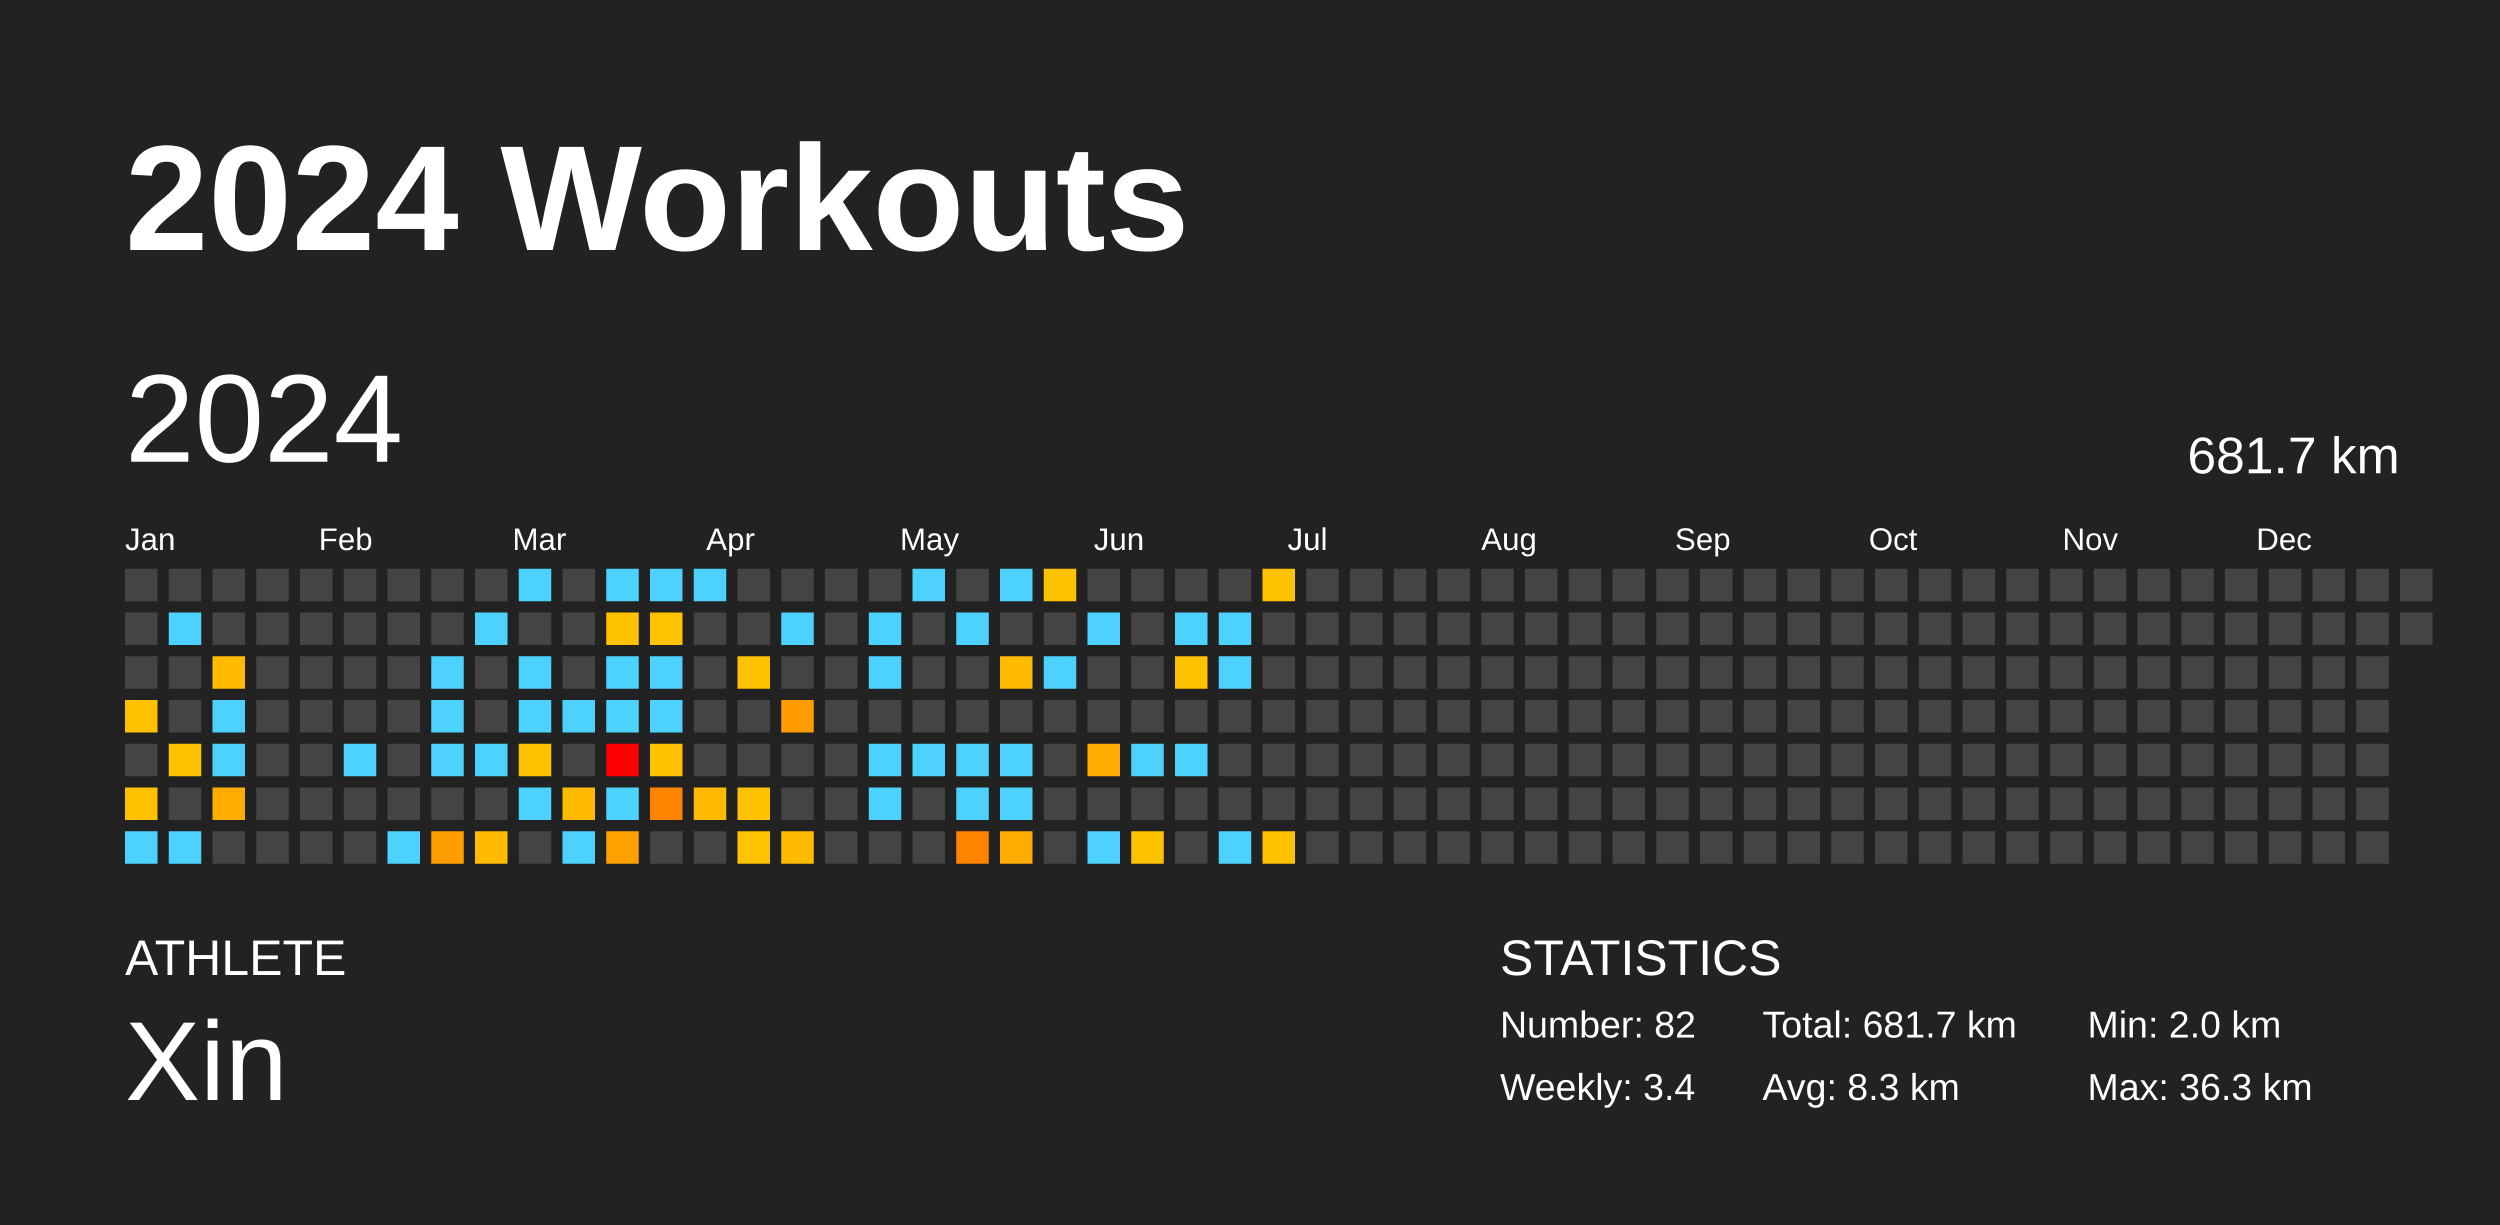
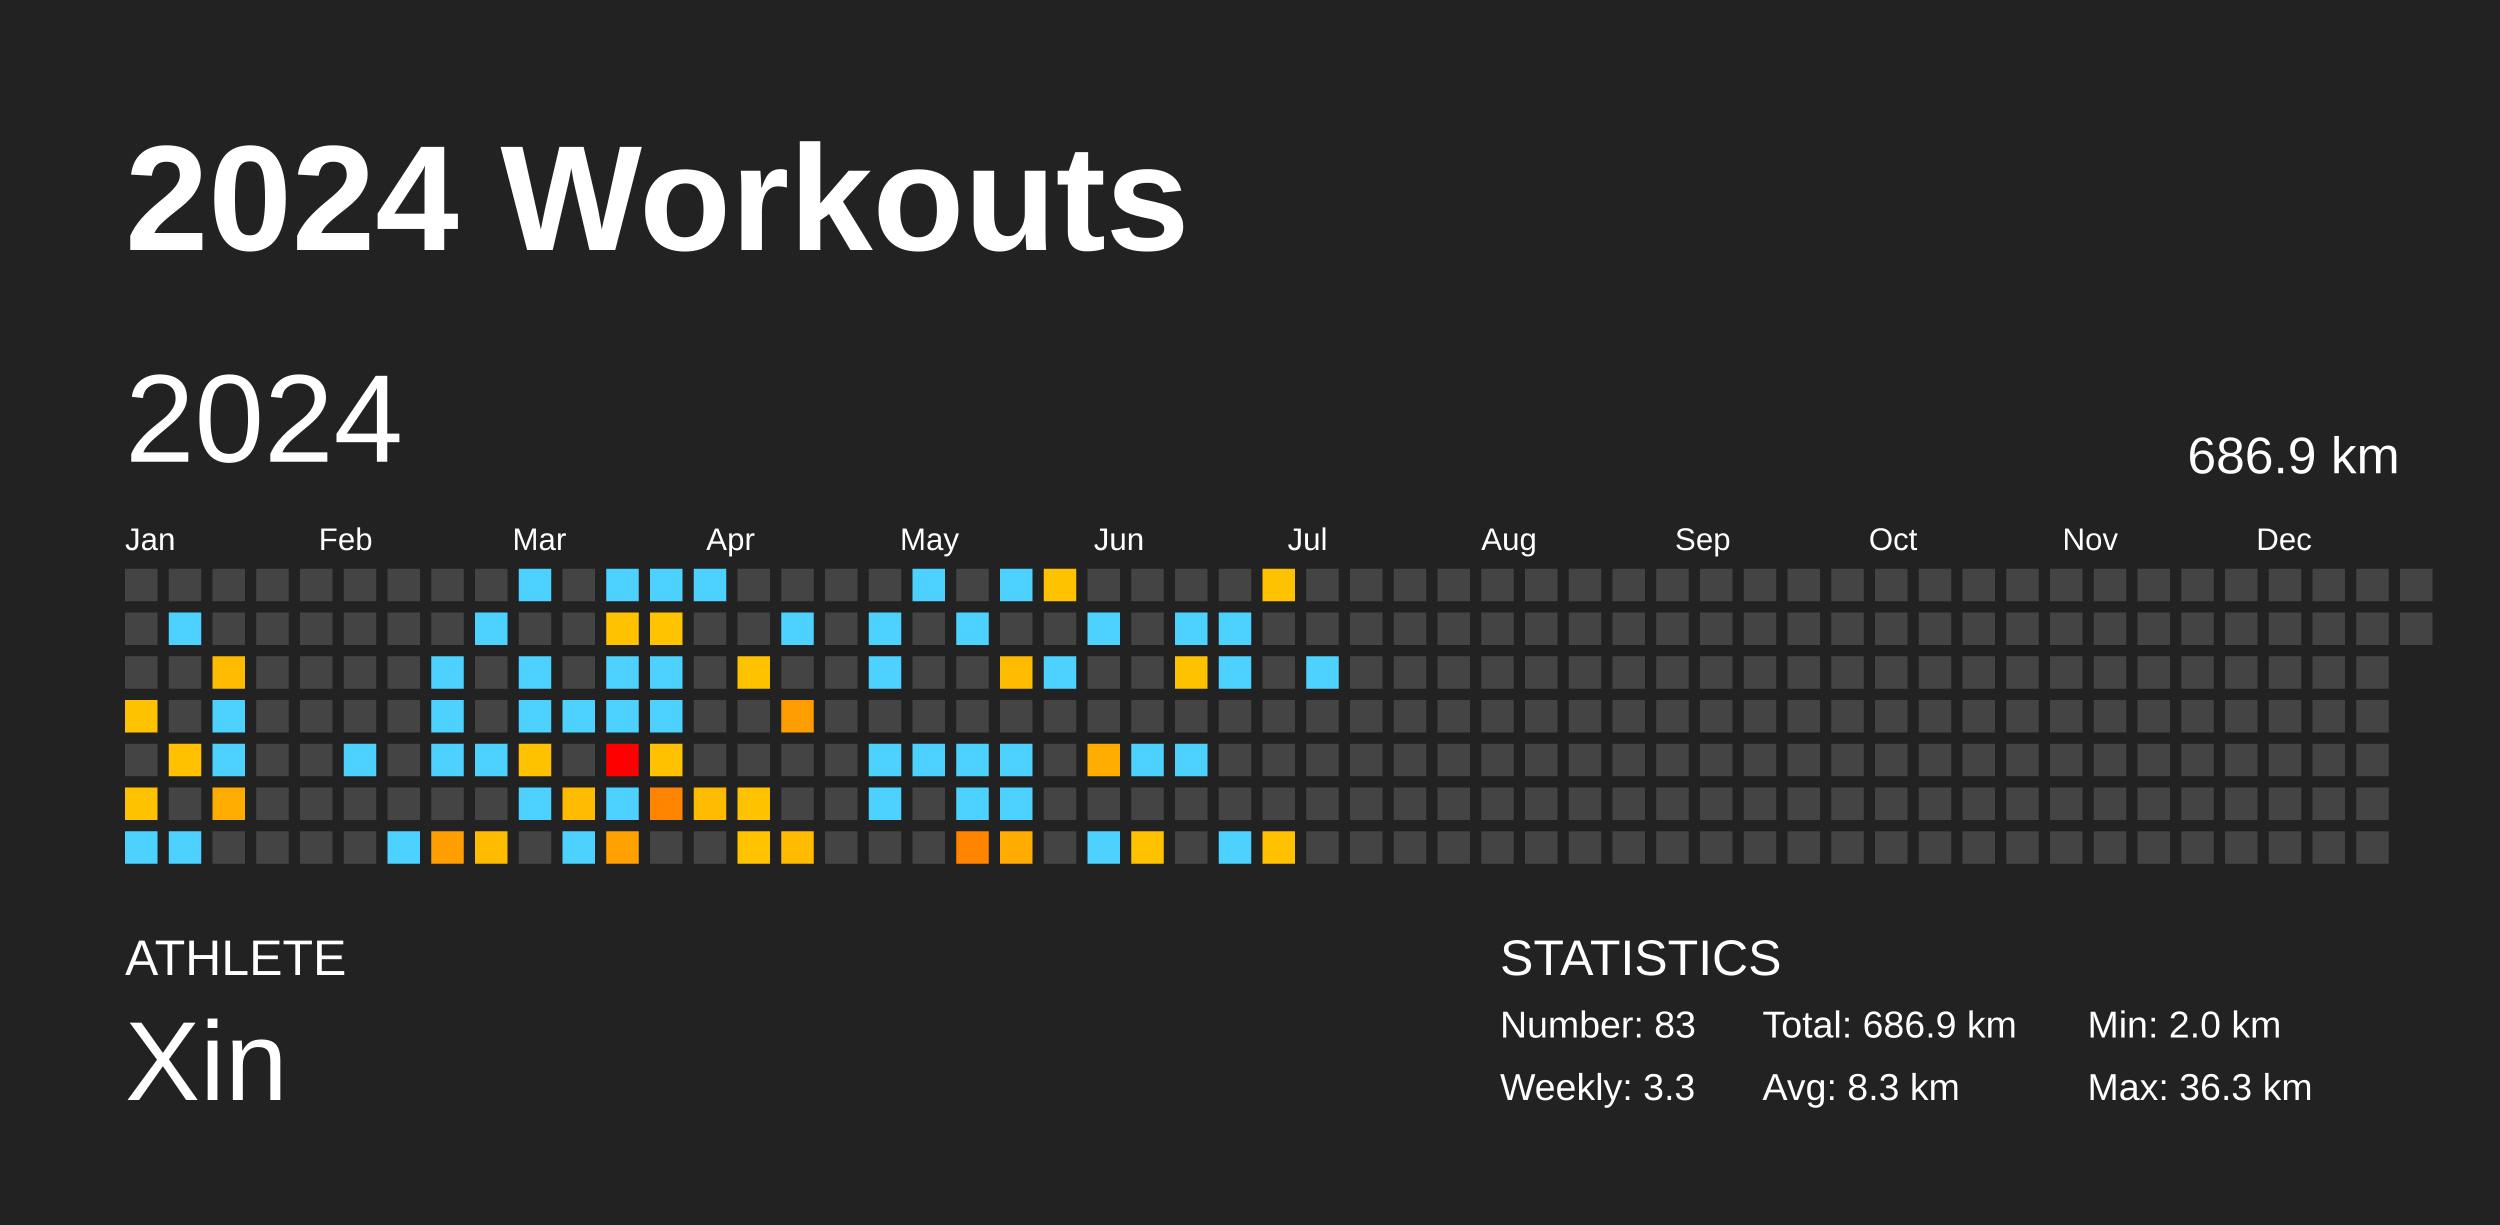
<svg xmlns="http://www.w3.org/2000/svg" baseProfile="full" height="98mm" version="1.1" viewBox="0,0,200,98" width="200mm">
  <defs />
  <rect fill="#222222" height="98" width="200" x="0" y="0" />
  <text fill="#FFFFFF" style="font-size:12px; font-family:Arial; font-weight:bold;" x="10" y="20">2024 Workouts</text>
  <text fill="#FFFFFF" style="font-size:4px; font-family:Arial" x="10" y="78">ATHLETE</text>
  <text fill="#FFFFFF" style="font-size:9px; font-family:Arial" x="10" y="88">Xin</text>
  <text fill="#FFFFFF" style="font-size:4px; font-family:Arial" x="120" y="78">STATISTICS</text>
-   <text fill="#FFFFFF" style="font-size:3px; font-family:Arial" x="120" y="83">Number: 82</text>
-   <text fill="#FFFFFF" style="font-size:3px; font-family:Arial" x="120" y="88">Weekly: 3.4</text>
-   <text fill="#FFFFFF" style="font-size:3px; font-family:Arial" x="141" y="83">Total: 681.7 km</text>
+   <text fill="#FFFFFF" style="font-size:3px; font-family:Arial" x="120" y="83">Number: 83</text>
+   <text fill="#FFFFFF" style="font-size:3px; font-family:Arial" x="120" y="88">Weekly: 3.3</text>
+   <text fill="#FFFFFF" style="font-size:3px; font-family:Arial" x="141" y="83">Total: 686.9 km</text>
  <text fill="#FFFFFF" style="font-size:3px; font-family:Arial" x="141" y="88">Avg: 8.3 km</text>
  <text fill="#FFFFFF" style="font-size:3px; font-family:Arial" x="167" y="83">Min: 2.0 km</text>
  <text fill="#FFFFFF" style="font-size:3px; font-family:Arial" x="167" y="88">Max: 36.3 km</text>
  <text dominant-baseline="hanging" fill="#FFFFFF" style="font-size:10.0px; font-family:Arial;" x="10" y="30">2024</text>
-   <text dominant-baseline="hanging" fill="#FFFFFF" style="font-size:4.125px; font-family:Arial;" x="175" y="35">681.7 km</text>
+   <text dominant-baseline="hanging" fill="#FFFFFF" style="font-size:4.125px; font-family:Arial;" x="175" y="35">686.9 km</text>
  <text fill="#FFFFFF" style="font-size:2.5px; font-family:Arial" x="10.0" y="44">Jan</text>
  <text fill="#FFFFFF" style="font-size:2.5px; font-family:Arial" x="25.5" y="44">Feb</text>
  <text fill="#FFFFFF" style="font-size:2.5px; font-family:Arial" x="41.0" y="44">Mar</text>
  <text fill="#FFFFFF" style="font-size:2.5px; font-family:Arial" x="56.5" y="44">Apr</text>
  <text fill="#FFFFFF" style="font-size:2.5px; font-family:Arial" x="72.0" y="44">May</text>
  <text fill="#FFFFFF" style="font-size:2.5px; font-family:Arial" x="87.5" y="44">Jun</text>
  <text fill="#FFFFFF" style="font-size:2.5px; font-family:Arial" x="103.0" y="44">Jul</text>
  <text fill="#FFFFFF" style="font-size:2.5px; font-family:Arial" x="118.5" y="44">Aug</text>
  <text fill="#FFFFFF" style="font-size:2.5px; font-family:Arial" x="134.0" y="44">Sep</text>
  <text fill="#FFFFFF" style="font-size:2.5px; font-family:Arial" x="149.5" y="44">Oct</text>
  <text fill="#FFFFFF" style="font-size:2.5px; font-family:Arial" x="165.0" y="44">Nov</text>
  <text fill="#FFFFFF" style="font-size:2.5px; font-family:Arial" x="180.5" y="44">Dec</text>
  <rect fill="#444444" height="2.6" width="2.6" x="10.0" y="45.5" />
  <rect fill="#444444" height="2.6" width="2.6" x="10.0" y="49.0" />
  <rect fill="#444444" height="2.6" width="2.6" x="10.0" y="52.5" />
  <rect fill="#ffc200" height="2.6" width="2.6" x="10.0" y="56.0" />
  <rect fill="#444444" height="2.6" width="2.6" x="10.0" y="59.5" />
  <rect fill="#ffc200" height="2.6" width="2.6" x="10.0" y="63.0" />
  <rect fill="#4dd2ff" height="2.6" width="2.6" x="10.0" y="66.5" />
  <rect fill="#444444" height="2.6" width="2.6" x="13.5" y="45.5" />
  <rect fill="#4dd2ff" height="2.6" width="2.6" x="13.5" y="49.0" />
  <rect fill="#444444" height="2.6" width="2.6" x="13.5" y="52.5" />
  <rect fill="#444444" height="2.6" width="2.6" x="13.5" y="56.0" />
  <rect fill="#ffc100" height="2.6" width="2.6" x="13.5" y="59.5" />
  <rect fill="#444444" height="2.6" width="2.6" x="13.5" y="63.0" />
  <rect fill="#4dd2ff" height="2.6" width="2.6" x="13.5" y="66.5" />
  <rect fill="#444444" height="2.6" width="2.6" x="17.0" y="45.5" />
  <rect fill="#444444" height="2.6" width="2.6" x="17.0" y="49.0" />
  <rect fill="#ffbb00" height="2.6" width="2.6" x="17.0" y="52.5" />
  <rect fill="#4dd2ff" height="2.6" width="2.6" x="17.0" y="56.0" />
  <rect fill="#4dd2ff" height="2.6" width="2.6" x="17.0" y="59.5" />
  <rect fill="#ffac00" height="2.6" width="2.6" x="17.0" y="63.0" />
  <rect fill="#444444" height="2.6" width="2.6" x="17.0" y="66.5" />
  <rect fill="#444444" height="2.6" width="2.6" x="20.5" y="45.5" />
  <rect fill="#444444" height="2.6" width="2.6" x="20.5" y="49.0" />
  <rect fill="#444444" height="2.6" width="2.6" x="20.5" y="52.5" />
  <rect fill="#444444" height="2.6" width="2.6" x="20.5" y="56.0" />
  <rect fill="#444444" height="2.6" width="2.6" x="20.5" y="59.5" />
  <rect fill="#444444" height="2.6" width="2.6" x="20.5" y="63.0" />
  <rect fill="#444444" height="2.6" width="2.6" x="20.5" y="66.5" />
  <rect fill="#444444" height="2.6" width="2.6" x="24.0" y="45.5" />
  <rect fill="#444444" height="2.6" width="2.6" x="24.0" y="49.0" />
  <rect fill="#444444" height="2.6" width="2.6" x="24.0" y="52.5" />
  <rect fill="#444444" height="2.6" width="2.6" x="24.0" y="56.0" />
  <rect fill="#444444" height="2.6" width="2.6" x="24.0" y="59.5" />
  <rect fill="#444444" height="2.6" width="2.6" x="24.0" y="63.0" />
  <rect fill="#444444" height="2.6" width="2.6" x="24.0" y="66.5" />
  <rect fill="#444444" height="2.6" width="2.6" x="27.5" y="45.5" />
  <rect fill="#444444" height="2.6" width="2.6" x="27.5" y="49.0" />
  <rect fill="#444444" height="2.6" width="2.6" x="27.5" y="52.5" />
  <rect fill="#444444" height="2.6" width="2.6" x="27.5" y="56.0" />
  <rect fill="#4dd2ff" height="2.6" width="2.6" x="27.5" y="59.5" />
  <rect fill="#444444" height="2.6" width="2.6" x="27.5" y="63.0" />
  <rect fill="#444444" height="2.6" width="2.6" x="27.5" y="66.5" />
  <rect fill="#444444" height="2.6" width="2.6" x="31.0" y="45.5" />
  <rect fill="#444444" height="2.6" width="2.6" x="31.0" y="49.0" />
  <rect fill="#444444" height="2.6" width="2.6" x="31.0" y="52.5" />
  <rect fill="#444444" height="2.6" width="2.6" x="31.0" y="56.0" />
  <rect fill="#444444" height="2.6" width="2.6" x="31.0" y="59.5" />
  <rect fill="#444444" height="2.6" width="2.6" x="31.0" y="63.0" />
  <rect fill="#4dd2ff" height="2.6" width="2.6" x="31.0" y="66.5" />
  <rect fill="#444444" height="2.6" width="2.6" x="34.5" y="45.5" />
  <rect fill="#444444" height="2.6" width="2.6" x="34.5" y="49.0" />
  <rect fill="#4dd2ff" height="2.6" width="2.6" x="34.5" y="52.5" />
  <rect fill="#4dd2ff" height="2.6" width="2.6" x="34.5" y="56.0" />
  <rect fill="#4dd2ff" height="2.6" width="2.6" x="34.5" y="59.5" />
  <rect fill="#444444" height="2.6" width="2.6" x="34.5" y="63.0" />
  <rect fill="#ff9e00" height="2.6" width="2.6" x="34.5" y="66.5" />
  <rect fill="#444444" height="2.6" width="2.6" x="38.0" y="45.5" />
  <rect fill="#4dd2ff" height="2.6" width="2.6" x="38.0" y="49.0" />
  <rect fill="#444444" height="2.6" width="2.6" x="38.0" y="52.5" />
  <rect fill="#444444" height="2.6" width="2.6" x="38.0" y="56.0" />
  <rect fill="#4dd2ff" height="2.6" width="2.6" x="38.0" y="59.5" />
  <rect fill="#444444" height="2.6" width="2.6" x="38.0" y="63.0" />
  <rect fill="#ffbb00" height="2.6" width="2.6" x="38.0" y="66.5" />
  <rect fill="#4dd2ff" height="2.6" width="2.6" x="41.5" y="45.5" />
  <rect fill="#444444" height="2.6" width="2.6" x="41.5" y="49.0" />
  <rect fill="#4dd2ff" height="2.6" width="2.6" x="41.5" y="52.5" />
  <rect fill="#4dd2ff" height="2.6" width="2.6" x="41.5" y="56.0" />
  <rect fill="#ffc200" height="2.6" width="2.6" x="41.5" y="59.5" />
  <rect fill="#4dd2ff" height="2.6" width="2.6" x="41.5" y="63.0" />
  <rect fill="#444444" height="2.6" width="2.6" x="41.5" y="66.5" />
  <rect fill="#444444" height="2.6" width="2.6" x="45.0" y="45.5" />
  <rect fill="#444444" height="2.6" width="2.6" x="45.0" y="49.0" />
  <rect fill="#444444" height="2.6" width="2.6" x="45.0" y="52.5" />
  <rect fill="#4dd2ff" height="2.6" width="2.6" x="45.0" y="56.0" />
  <rect fill="#444444" height="2.6" width="2.6" x="45.0" y="59.5" />
  <rect fill="#ffbb00" height="2.6" width="2.6" x="45.0" y="63.0" />
  <rect fill="#4dd2ff" height="2.6" width="2.6" x="45.0" y="66.5" />
  <rect fill="#4dd2ff" height="2.6" width="2.6" x="48.5" y="45.5" />
  <rect fill="#ffc200" height="2.6" width="2.6" x="48.5" y="49.0" />
  <rect fill="#4dd2ff" height="2.6" width="2.6" x="48.5" y="52.5" />
  <rect fill="#4dd2ff" height="2.6" width="2.6" x="48.5" y="56.0" />
  <rect fill="red" height="2.6" width="2.6" x="48.5" y="59.5" />
  <rect fill="#4dd2ff" height="2.6" width="2.6" x="48.5" y="63.0" />
  <rect fill="#ffa100" height="2.6" width="2.6" x="48.5" y="66.5" />
  <rect fill="#4dd2ff" height="2.6" width="2.6" x="52.0" y="45.5" />
  <rect fill="#ffc300" height="2.6" width="2.6" x="52.0" y="49.0" />
  <rect fill="#4dd2ff" height="2.6" width="2.6" x="52.0" y="52.5" />
  <rect fill="#4dd2ff" height="2.6" width="2.6" x="52.0" y="56.0" />
  <rect fill="#ffc100" height="2.6" width="2.6" x="52.0" y="59.5" />
  <rect fill="#ff8400" height="2.6" width="2.6" x="52.0" y="63.0" />
  <rect fill="#444444" height="2.6" width="2.6" x="52.0" y="66.5" />
  <rect fill="#4dd2ff" height="2.6" width="2.6" x="55.5" y="45.5" />
  <rect fill="#444444" height="2.6" width="2.6" x="55.5" y="49.0" />
  <rect fill="#444444" height="2.6" width="2.6" x="55.5" y="52.5" />
  <rect fill="#444444" height="2.6" width="2.6" x="55.5" y="56.0" />
  <rect fill="#444444" height="2.6" width="2.6" x="55.5" y="59.5" />
  <rect fill="#ffbb00" height="2.6" width="2.6" x="55.5" y="63.0" />
  <rect fill="#444444" height="2.6" width="2.6" x="55.5" y="66.5" />
  <rect fill="#444444" height="2.6" width="2.6" x="59.0" y="45.5" />
  <rect fill="#444444" height="2.6" width="2.6" x="59.0" y="49.0" />
  <rect fill="#ffc200" height="2.6" width="2.6" x="59.0" y="52.5" />
  <rect fill="#444444" height="2.6" width="2.6" x="59.0" y="56.0" />
  <rect fill="#444444" height="2.6" width="2.6" x="59.0" y="59.5" />
  <rect fill="#ffc200" height="2.6" width="2.6" x="59.0" y="63.0" />
  <rect fill="#ffc300" height="2.6" width="2.6" x="59.0" y="66.5" />
  <rect fill="#444444" height="2.6" width="2.6" x="62.5" y="45.5" />
  <rect fill="#4dd2ff" height="2.6" width="2.6" x="62.5" y="49.0" />
  <rect fill="#444444" height="2.6" width="2.6" x="62.5" y="52.5" />
  <rect fill="#ff9d00" height="2.6" width="2.6" x="62.5" y="56.0" />
  <rect fill="#444444" height="2.6" width="2.6" x="62.5" y="59.5" />
  <rect fill="#444444" height="2.6" width="2.6" x="62.5" y="63.0" />
  <rect fill="#ffbb00" height="2.6" width="2.6" x="62.5" y="66.5" />
  <rect fill="#444444" height="2.6" width="2.6" x="66.0" y="45.5" />
  <rect fill="#444444" height="2.6" width="2.6" x="66.0" y="49.0" />
  <rect fill="#444444" height="2.6" width="2.6" x="66.0" y="52.5" />
  <rect fill="#444444" height="2.6" width="2.6" x="66.0" y="56.0" />
  <rect fill="#444444" height="2.6" width="2.6" x="66.0" y="59.5" />
  <rect fill="#444444" height="2.6" width="2.6" x="66.0" y="63.0" />
  <rect fill="#444444" height="2.6" width="2.6" x="66.0" y="66.5" />
  <rect fill="#444444" height="2.6" width="2.6" x="69.5" y="45.5" />
  <rect fill="#4dd2ff" height="2.6" width="2.6" x="69.5" y="49.0" />
  <rect fill="#4dd2ff" height="2.6" width="2.6" x="69.5" y="52.5" />
  <rect fill="#444444" height="2.6" width="2.6" x="69.5" y="56.0" />
  <rect fill="#4dd2ff" height="2.6" width="2.6" x="69.5" y="59.5" />
  <rect fill="#4dd2ff" height="2.6" width="2.6" x="69.5" y="63.0" />
  <rect fill="#444444" height="2.6" width="2.6" x="69.5" y="66.5" />
  <rect fill="#4dd2ff" height="2.6" width="2.6" x="73.0" y="45.5" />
  <rect fill="#444444" height="2.6" width="2.6" x="73.0" y="49.0" />
  <rect fill="#444444" height="2.6" width="2.6" x="73.0" y="52.5" />
  <rect fill="#444444" height="2.6" width="2.6" x="73.0" y="56.0" />
  <rect fill="#4dd2ff" height="2.6" width="2.6" x="73.0" y="59.5" />
  <rect fill="#444444" height="2.6" width="2.6" x="73.0" y="63.0" />
  <rect fill="#444444" height="2.6" width="2.6" x="73.0" y="66.5" />
  <rect fill="#444444" height="2.6" width="2.6" x="76.5" y="45.5" />
  <rect fill="#4dd2ff" height="2.6" width="2.6" x="76.5" y="49.0" />
  <rect fill="#444444" height="2.6" width="2.6" x="76.5" y="52.5" />
  <rect fill="#444444" height="2.6" width="2.6" x="76.5" y="56.0" />
  <rect fill="#4dd2ff" height="2.6" width="2.6" x="76.5" y="59.5" />
  <rect fill="#4dd2ff" height="2.6" width="2.6" x="76.5" y="63.0" />
  <rect fill="#ff8400" height="2.6" width="2.6" x="76.5" y="66.5" />
  <rect fill="#4dd2ff" height="2.6" width="2.6" x="80.0" y="45.5" />
  <rect fill="#444444" height="2.6" width="2.6" x="80.0" y="49.0" />
  <rect fill="#ffbb00" height="2.6" width="2.6" x="80.0" y="52.5" />
  <rect fill="#444444" height="2.6" width="2.6" x="80.0" y="56.0" />
  <rect fill="#4dd2ff" height="2.6" width="2.6" x="80.0" y="59.5" />
  <rect fill="#4dd2ff" height="2.6" width="2.6" x="80.0" y="63.0" />
  <rect fill="#ffab00" height="2.6" width="2.6" x="80.0" y="66.5" />
  <rect fill="#ffc200" height="2.6" width="2.6" x="83.5" y="45.5" />
  <rect fill="#444444" height="2.6" width="2.6" x="83.5" y="49.0" />
  <rect fill="#4dd2ff" height="2.6" width="2.6" x="83.5" y="52.5" />
  <rect fill="#444444" height="2.6" width="2.6" x="83.5" y="56.0" />
  <rect fill="#444444" height="2.6" width="2.6" x="83.5" y="59.5" />
  <rect fill="#444444" height="2.6" width="2.6" x="83.5" y="63.0" />
  <rect fill="#444444" height="2.6" width="2.6" x="83.5" y="66.5" />
  <rect fill="#444444" height="2.6" width="2.6" x="87.0" y="45.5" />
  <rect fill="#4dd2ff" height="2.6" width="2.6" x="87.0" y="49.0" />
  <rect fill="#444444" height="2.6" width="2.6" x="87.0" y="52.5" />
  <rect fill="#444444" height="2.6" width="2.6" x="87.0" y="56.0" />
  <rect fill="#ffac00" height="2.6" width="2.6" x="87.0" y="59.5" />
  <rect fill="#444444" height="2.6" width="2.6" x="87.0" y="63.0" />
  <rect fill="#4dd2ff" height="2.6" width="2.6" x="87.0" y="66.5" />
  <rect fill="#444444" height="2.6" width="2.6" x="90.5" y="45.5" />
  <rect fill="#444444" height="2.6" width="2.6" x="90.5" y="49.0" />
  <rect fill="#444444" height="2.6" width="2.6" x="90.5" y="52.5" />
  <rect fill="#444444" height="2.6" width="2.6" x="90.5" y="56.0" />
  <rect fill="#4dd2ff" height="2.6" width="2.6" x="90.5" y="59.5" />
  <rect fill="#444444" height="2.6" width="2.6" x="90.5" y="63.0" />
  <rect fill="#ffc200" height="2.6" width="2.6" x="90.5" y="66.5" />
  <rect fill="#444444" height="2.6" width="2.6" x="94.0" y="45.5" />
  <rect fill="#4dd2ff" height="2.6" width="2.6" x="94.0" y="49.0" />
  <rect fill="#ffc200" height="2.6" width="2.6" x="94.0" y="52.5" />
  <rect fill="#444444" height="2.6" width="2.6" x="94.0" y="56.0" />
  <rect fill="#4dd2ff" height="2.6" width="2.6" x="94.0" y="59.5" />
  <rect fill="#444444" height="2.6" width="2.6" x="94.0" y="63.0" />
  <rect fill="#444444" height="2.6" width="2.6" x="94.0" y="66.5" />
  <rect fill="#444444" height="2.6" width="2.6" x="97.5" y="45.5" />
  <rect fill="#4dd2ff" height="2.6" width="2.6" x="97.5" y="49.0" />
  <rect fill="#4dd2ff" height="2.6" width="2.6" x="97.5" y="52.5" />
  <rect fill="#444444" height="2.6" width="2.6" x="97.5" y="56.0" />
  <rect fill="#444444" height="2.6" width="2.6" x="97.5" y="59.5" />
  <rect fill="#444444" height="2.6" width="2.6" x="97.5" y="63.0" />
  <rect fill="#4dd2ff" height="2.6" width="2.6" x="97.5" y="66.5" />
  <rect fill="#ffc200" height="2.6" width="2.6" x="101.0" y="45.5" />
  <rect fill="#444444" height="2.6" width="2.6" x="101.0" y="49.0" />
  <rect fill="#444444" height="2.6" width="2.6" x="101.0" y="52.5" />
  <rect fill="#444444" height="2.6" width="2.6" x="101.0" y="56.0" />
  <rect fill="#444444" height="2.6" width="2.6" x="101.0" y="59.5" />
  <rect fill="#444444" height="2.6" width="2.6" x="101.0" y="63.0" />
  <rect fill="#ffc100" height="2.6" width="2.6" x="101.0" y="66.5" />
  <rect fill="#444444" height="2.6" width="2.6" x="104.5" y="45.5" />
  <rect fill="#444444" height="2.6" width="2.6" x="104.5" y="49.0" />
-   <rect fill="#444444" height="2.6" width="2.6" x="104.5" y="52.5" />
+   <rect fill="#4dd2ff" height="2.6" width="2.6" x="104.5" y="52.5" />
  <rect fill="#444444" height="2.6" width="2.6" x="104.5" y="56.0" />
  <rect fill="#444444" height="2.6" width="2.6" x="104.5" y="59.5" />
  <rect fill="#444444" height="2.6" width="2.6" x="104.5" y="63.0" />
  <rect fill="#444444" height="2.6" width="2.6" x="104.5" y="66.5" />
  <rect fill="#444444" height="2.6" width="2.6" x="108.0" y="45.5" />
  <rect fill="#444444" height="2.6" width="2.6" x="108.0" y="49.0" />
  <rect fill="#444444" height="2.6" width="2.6" x="108.0" y="52.5" />
  <rect fill="#444444" height="2.6" width="2.6" x="108.0" y="56.0" />
  <rect fill="#444444" height="2.6" width="2.6" x="108.0" y="59.5" />
  <rect fill="#444444" height="2.6" width="2.6" x="108.0" y="63.0" />
  <rect fill="#444444" height="2.6" width="2.6" x="108.0" y="66.5" />
  <rect fill="#444444" height="2.6" width="2.6" x="111.5" y="45.5" />
  <rect fill="#444444" height="2.6" width="2.6" x="111.5" y="49.0" />
  <rect fill="#444444" height="2.6" width="2.6" x="111.5" y="52.5" />
  <rect fill="#444444" height="2.6" width="2.6" x="111.5" y="56.0" />
  <rect fill="#444444" height="2.6" width="2.6" x="111.5" y="59.5" />
  <rect fill="#444444" height="2.6" width="2.6" x="111.5" y="63.0" />
  <rect fill="#444444" height="2.6" width="2.6" x="111.5" y="66.5" />
  <rect fill="#444444" height="2.6" width="2.6" x="115.0" y="45.5" />
  <rect fill="#444444" height="2.6" width="2.6" x="115.0" y="49.0" />
  <rect fill="#444444" height="2.6" width="2.6" x="115.0" y="52.5" />
  <rect fill="#444444" height="2.6" width="2.6" x="115.0" y="56.0" />
  <rect fill="#444444" height="2.6" width="2.6" x="115.0" y="59.5" />
  <rect fill="#444444" height="2.6" width="2.6" x="115.0" y="63.0" />
  <rect fill="#444444" height="2.6" width="2.6" x="115.0" y="66.5" />
  <rect fill="#444444" height="2.6" width="2.6" x="118.5" y="45.5" />
  <rect fill="#444444" height="2.6" width="2.6" x="118.5" y="49.0" />
  <rect fill="#444444" height="2.6" width="2.6" x="118.5" y="52.5" />
  <rect fill="#444444" height="2.6" width="2.6" x="118.5" y="56.0" />
  <rect fill="#444444" height="2.6" width="2.6" x="118.5" y="59.5" />
  <rect fill="#444444" height="2.6" width="2.6" x="118.5" y="63.0" />
  <rect fill="#444444" height="2.6" width="2.6" x="118.5" y="66.5" />
  <rect fill="#444444" height="2.6" width="2.6" x="122.0" y="45.5" />
  <rect fill="#444444" height="2.6" width="2.6" x="122.0" y="49.0" />
  <rect fill="#444444" height="2.6" width="2.6" x="122.0" y="52.5" />
  <rect fill="#444444" height="2.6" width="2.6" x="122.0" y="56.0" />
  <rect fill="#444444" height="2.6" width="2.6" x="122.0" y="59.5" />
  <rect fill="#444444" height="2.6" width="2.6" x="122.0" y="63.0" />
  <rect fill="#444444" height="2.6" width="2.6" x="122.0" y="66.5" />
  <rect fill="#444444" height="2.6" width="2.6" x="125.5" y="45.5" />
  <rect fill="#444444" height="2.6" width="2.6" x="125.5" y="49.0" />
  <rect fill="#444444" height="2.6" width="2.6" x="125.5" y="52.5" />
  <rect fill="#444444" height="2.6" width="2.6" x="125.5" y="56.0" />
  <rect fill="#444444" height="2.6" width="2.6" x="125.5" y="59.5" />
  <rect fill="#444444" height="2.6" width="2.6" x="125.5" y="63.0" />
  <rect fill="#444444" height="2.6" width="2.6" x="125.5" y="66.5" />
  <rect fill="#444444" height="2.6" width="2.6" x="129.0" y="45.5" />
  <rect fill="#444444" height="2.6" width="2.6" x="129.0" y="49.0" />
  <rect fill="#444444" height="2.6" width="2.6" x="129.0" y="52.5" />
  <rect fill="#444444" height="2.6" width="2.6" x="129.0" y="56.0" />
  <rect fill="#444444" height="2.6" width="2.6" x="129.0" y="59.5" />
  <rect fill="#444444" height="2.6" width="2.6" x="129.0" y="63.0" />
  <rect fill="#444444" height="2.6" width="2.6" x="129.0" y="66.5" />
  <rect fill="#444444" height="2.6" width="2.6" x="132.5" y="45.5" />
  <rect fill="#444444" height="2.6" width="2.6" x="132.5" y="49.0" />
  <rect fill="#444444" height="2.6" width="2.6" x="132.5" y="52.5" />
  <rect fill="#444444" height="2.6" width="2.6" x="132.5" y="56.0" />
  <rect fill="#444444" height="2.6" width="2.6" x="132.5" y="59.5" />
  <rect fill="#444444" height="2.6" width="2.6" x="132.5" y="63.0" />
  <rect fill="#444444" height="2.6" width="2.6" x="132.5" y="66.5" />
  <rect fill="#444444" height="2.6" width="2.6" x="136.0" y="45.5" />
  <rect fill="#444444" height="2.6" width="2.6" x="136.0" y="49.0" />
  <rect fill="#444444" height="2.6" width="2.6" x="136.0" y="52.5" />
  <rect fill="#444444" height="2.6" width="2.6" x="136.0" y="56.0" />
  <rect fill="#444444" height="2.6" width="2.6" x="136.0" y="59.5" />
  <rect fill="#444444" height="2.6" width="2.6" x="136.0" y="63.0" />
  <rect fill="#444444" height="2.6" width="2.6" x="136.0" y="66.5" />
  <rect fill="#444444" height="2.6" width="2.6" x="139.5" y="45.5" />
  <rect fill="#444444" height="2.6" width="2.6" x="139.5" y="49.0" />
  <rect fill="#444444" height="2.6" width="2.6" x="139.5" y="52.5" />
  <rect fill="#444444" height="2.6" width="2.6" x="139.5" y="56.0" />
  <rect fill="#444444" height="2.6" width="2.6" x="139.5" y="59.5" />
  <rect fill="#444444" height="2.6" width="2.6" x="139.5" y="63.0" />
  <rect fill="#444444" height="2.6" width="2.6" x="139.5" y="66.5" />
  <rect fill="#444444" height="2.6" width="2.6" x="143.0" y="45.5" />
  <rect fill="#444444" height="2.6" width="2.6" x="143.0" y="49.0" />
  <rect fill="#444444" height="2.6" width="2.6" x="143.0" y="52.5" />
  <rect fill="#444444" height="2.6" width="2.6" x="143.0" y="56.0" />
  <rect fill="#444444" height="2.6" width="2.6" x="143.0" y="59.5" />
  <rect fill="#444444" height="2.6" width="2.6" x="143.0" y="63.0" />
  <rect fill="#444444" height="2.6" width="2.6" x="143.0" y="66.5" />
  <rect fill="#444444" height="2.6" width="2.6" x="146.5" y="45.5" />
  <rect fill="#444444" height="2.6" width="2.6" x="146.5" y="49.0" />
  <rect fill="#444444" height="2.6" width="2.6" x="146.5" y="52.5" />
  <rect fill="#444444" height="2.6" width="2.6" x="146.5" y="56.0" />
  <rect fill="#444444" height="2.6" width="2.6" x="146.5" y="59.5" />
  <rect fill="#444444" height="2.6" width="2.6" x="146.5" y="63.0" />
  <rect fill="#444444" height="2.6" width="2.6" x="146.5" y="66.5" />
  <rect fill="#444444" height="2.6" width="2.6" x="150.0" y="45.5" />
  <rect fill="#444444" height="2.6" width="2.6" x="150.0" y="49.0" />
  <rect fill="#444444" height="2.6" width="2.6" x="150.0" y="52.5" />
  <rect fill="#444444" height="2.6" width="2.6" x="150.0" y="56.0" />
  <rect fill="#444444" height="2.6" width="2.6" x="150.0" y="59.5" />
  <rect fill="#444444" height="2.6" width="2.6" x="150.0" y="63.0" />
  <rect fill="#444444" height="2.6" width="2.6" x="150.0" y="66.5" />
  <rect fill="#444444" height="2.6" width="2.6" x="153.5" y="45.5" />
  <rect fill="#444444" height="2.6" width="2.6" x="153.5" y="49.0" />
  <rect fill="#444444" height="2.6" width="2.6" x="153.5" y="52.5" />
  <rect fill="#444444" height="2.6" width="2.6" x="153.5" y="56.0" />
  <rect fill="#444444" height="2.6" width="2.6" x="153.5" y="59.5" />
  <rect fill="#444444" height="2.6" width="2.6" x="153.5" y="63.0" />
  <rect fill="#444444" height="2.6" width="2.6" x="153.5" y="66.5" />
  <rect fill="#444444" height="2.6" width="2.6" x="157.0" y="45.5" />
  <rect fill="#444444" height="2.6" width="2.6" x="157.0" y="49.0" />
  <rect fill="#444444" height="2.6" width="2.6" x="157.0" y="52.5" />
  <rect fill="#444444" height="2.6" width="2.6" x="157.0" y="56.0" />
  <rect fill="#444444" height="2.6" width="2.6" x="157.0" y="59.5" />
  <rect fill="#444444" height="2.6" width="2.6" x="157.0" y="63.0" />
  <rect fill="#444444" height="2.6" width="2.6" x="157.0" y="66.5" />
  <rect fill="#444444" height="2.6" width="2.6" x="160.5" y="45.5" />
  <rect fill="#444444" height="2.6" width="2.6" x="160.5" y="49.0" />
  <rect fill="#444444" height="2.6" width="2.6" x="160.5" y="52.5" />
  <rect fill="#444444" height="2.6" width="2.6" x="160.5" y="56.0" />
  <rect fill="#444444" height="2.6" width="2.6" x="160.5" y="59.5" />
  <rect fill="#444444" height="2.6" width="2.6" x="160.5" y="63.0" />
  <rect fill="#444444" height="2.6" width="2.6" x="160.5" y="66.5" />
  <rect fill="#444444" height="2.6" width="2.6" x="164.0" y="45.5" />
  <rect fill="#444444" height="2.6" width="2.6" x="164.0" y="49.0" />
  <rect fill="#444444" height="2.6" width="2.6" x="164.0" y="52.5" />
  <rect fill="#444444" height="2.6" width="2.6" x="164.0" y="56.0" />
  <rect fill="#444444" height="2.6" width="2.6" x="164.0" y="59.5" />
  <rect fill="#444444" height="2.6" width="2.6" x="164.0" y="63.0" />
  <rect fill="#444444" height="2.6" width="2.6" x="164.0" y="66.5" />
  <rect fill="#444444" height="2.6" width="2.6" x="167.5" y="45.5" />
  <rect fill="#444444" height="2.6" width="2.6" x="167.5" y="49.0" />
  <rect fill="#444444" height="2.6" width="2.6" x="167.5" y="52.5" />
  <rect fill="#444444" height="2.6" width="2.6" x="167.5" y="56.0" />
  <rect fill="#444444" height="2.6" width="2.6" x="167.5" y="59.5" />
  <rect fill="#444444" height="2.6" width="2.6" x="167.5" y="63.0" />
  <rect fill="#444444" height="2.6" width="2.6" x="167.5" y="66.5" />
  <rect fill="#444444" height="2.6" width="2.6" x="171.0" y="45.5" />
  <rect fill="#444444" height="2.6" width="2.6" x="171.0" y="49.0" />
  <rect fill="#444444" height="2.6" width="2.6" x="171.0" y="52.5" />
  <rect fill="#444444" height="2.6" width="2.6" x="171.0" y="56.0" />
  <rect fill="#444444" height="2.6" width="2.6" x="171.0" y="59.5" />
  <rect fill="#444444" height="2.6" width="2.6" x="171.0" y="63.0" />
  <rect fill="#444444" height="2.6" width="2.6" x="171.0" y="66.5" />
  <rect fill="#444444" height="2.6" width="2.6" x="174.5" y="45.5" />
  <rect fill="#444444" height="2.6" width="2.6" x="174.5" y="49.0" />
  <rect fill="#444444" height="2.6" width="2.6" x="174.5" y="52.5" />
  <rect fill="#444444" height="2.6" width="2.6" x="174.5" y="56.0" />
  <rect fill="#444444" height="2.6" width="2.6" x="174.5" y="59.5" />
  <rect fill="#444444" height="2.6" width="2.6" x="174.5" y="63.0" />
  <rect fill="#444444" height="2.6" width="2.6" x="174.5" y="66.5" />
  <rect fill="#444444" height="2.6" width="2.6" x="178.0" y="45.5" />
  <rect fill="#444444" height="2.6" width="2.6" x="178.0" y="49.0" />
  <rect fill="#444444" height="2.6" width="2.6" x="178.0" y="52.5" />
  <rect fill="#444444" height="2.6" width="2.6" x="178.0" y="56.0" />
  <rect fill="#444444" height="2.6" width="2.6" x="178.0" y="59.5" />
  <rect fill="#444444" height="2.6" width="2.6" x="178.0" y="63.0" />
  <rect fill="#444444" height="2.6" width="2.6" x="178.0" y="66.5" />
  <rect fill="#444444" height="2.6" width="2.6" x="181.5" y="45.5" />
  <rect fill="#444444" height="2.6" width="2.6" x="181.5" y="49.0" />
  <rect fill="#444444" height="2.6" width="2.6" x="181.5" y="52.5" />
  <rect fill="#444444" height="2.6" width="2.6" x="181.5" y="56.0" />
  <rect fill="#444444" height="2.6" width="2.6" x="181.5" y="59.5" />
  <rect fill="#444444" height="2.6" width="2.6" x="181.5" y="63.0" />
  <rect fill="#444444" height="2.6" width="2.6" x="181.5" y="66.5" />
  <rect fill="#444444" height="2.6" width="2.6" x="185.0" y="45.5" />
  <rect fill="#444444" height="2.6" width="2.6" x="185.0" y="49.0" />
  <rect fill="#444444" height="2.6" width="2.6" x="185.0" y="52.5" />
  <rect fill="#444444" height="2.6" width="2.6" x="185.0" y="56.0" />
  <rect fill="#444444" height="2.6" width="2.6" x="185.0" y="59.5" />
  <rect fill="#444444" height="2.6" width="2.6" x="185.0" y="63.0" />
  <rect fill="#444444" height="2.6" width="2.6" x="185.0" y="66.5" />
  <rect fill="#444444" height="2.6" width="2.6" x="188.5" y="45.5" />
  <rect fill="#444444" height="2.6" width="2.6" x="188.5" y="49.0" />
  <rect fill="#444444" height="2.6" width="2.6" x="188.5" y="52.5" />
  <rect fill="#444444" height="2.6" width="2.6" x="188.5" y="56.0" />
  <rect fill="#444444" height="2.6" width="2.6" x="188.5" y="59.5" />
  <rect fill="#444444" height="2.6" width="2.6" x="188.5" y="63.0" />
  <rect fill="#444444" height="2.6" width="2.6" x="188.5" y="66.5" />
  <rect fill="#444444" height="2.6" width="2.6" x="192.0" y="45.5" />
  <rect fill="#444444" height="2.6" width="2.6" x="192.0" y="49.0" />
</svg>
